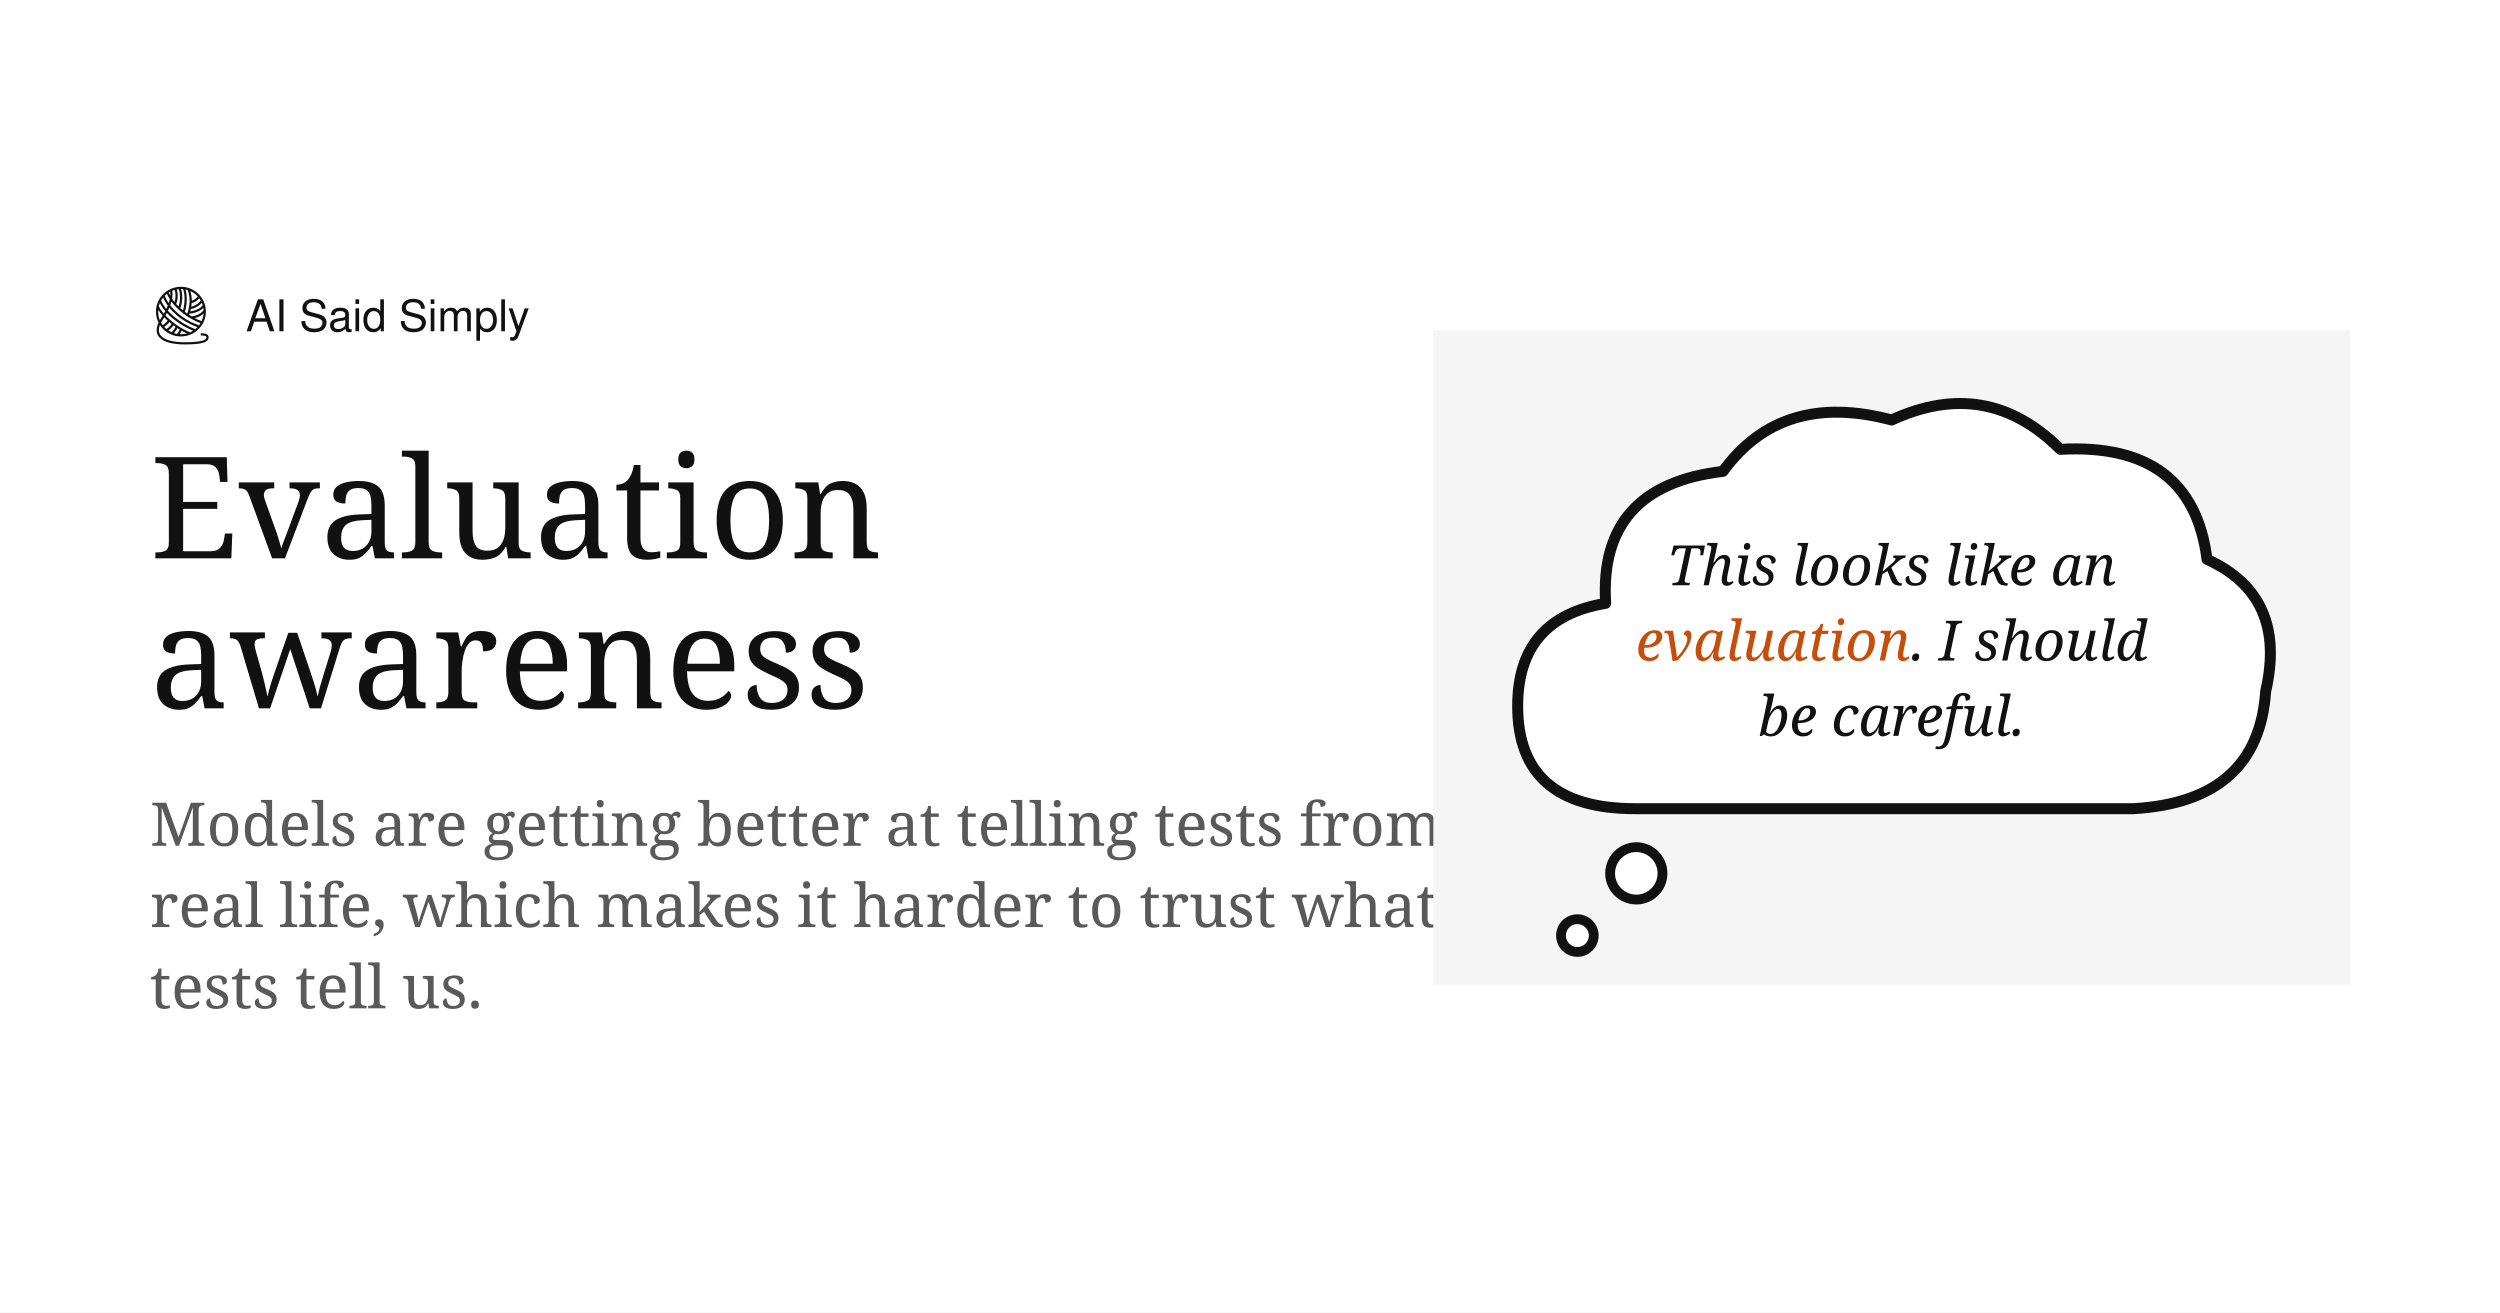
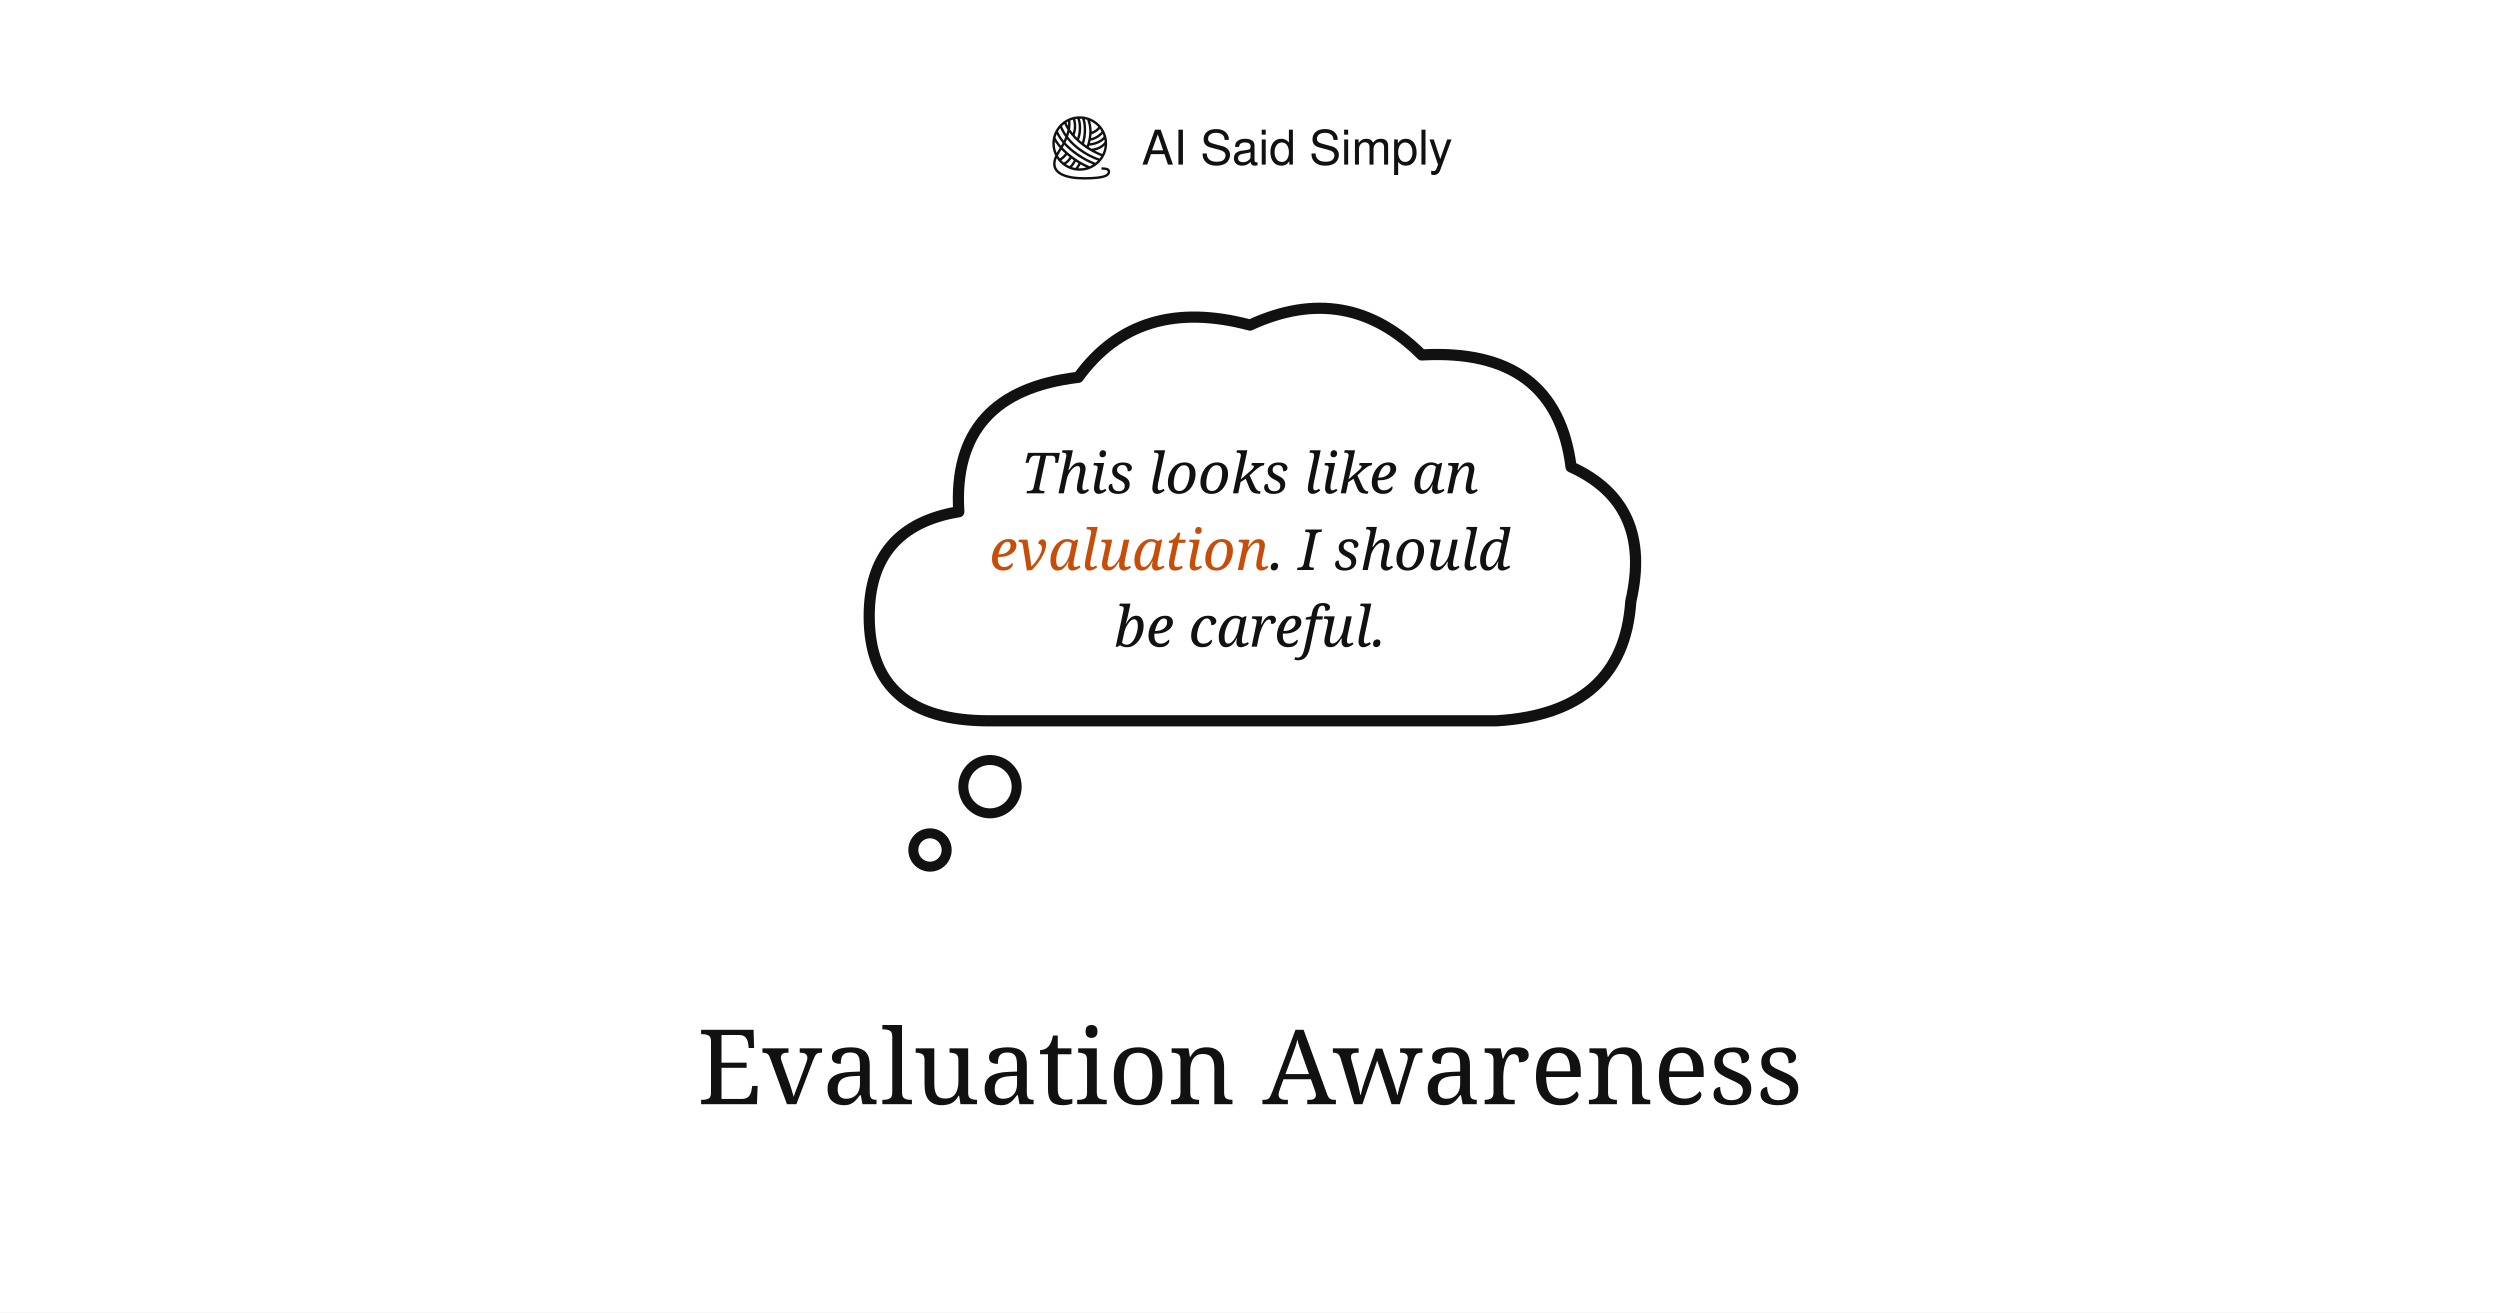
<svg xmlns="http://www.w3.org/2000/svg" width="1200" height="630" viewBox="0 0 1200 630">
  <rect width="1200" height="630" fill="#FFFFFF" />
-   <svg x="72" y="136" width="31" height="31" viewBox="0 0 2329.6 2329.6" fill="#111111">
+   <svg x="502" y="54" width="34" height="34" viewBox="0 0 2329.6 2329.6" fill="#111111">
    <path transform="translate(-135.2 1864.8) scale(1 -1)" d="M1399 -340Q1688 -340 1876.5 -314.5Q2065 -289 2157.5 -232.5Q2250 -176 2250 -85Q2250 -2 2178.0 31.0Q2106 64 1967 64V-16Q2077 -16 2123.5 -31.5Q2170 -47 2170 -85Q2170 -142 2085.5 -181.0Q2001 -220 1830.0 -240.0Q1659 -260 1399 -260Q1095 -260 884.0 -208.5Q673 -157 563.5 -59.0Q454 39 454 179Q454 253 488.0 349.0Q522 445 598 559Q643 627 702.5 728.5Q762 830 818.0 954.0Q874 1078 911.0 1215.5Q948 1353 948 1494Q948 1529 945.0 1562.5Q942 1596 937 1630L859 1618Q869 1559 869 1495Q869 1364 834.0 1234.0Q799 1104 745.0 985.0Q691 866 633.0 767.5Q575 669 530 601Q449 480 411.5 372.0Q374 264 374 179Q374 53 442.0 -43.5Q510 -140 641.5 -206.0Q773 -272 963.5 -306.0Q1154 -340 1399 -340ZM602 268Q672 304 733.0 359.0Q794 414 856 499L792 547Q734 468 681.0 420.0Q628 372 566 340ZM751 139Q823 176 884.5 235.0Q946 294 1003 382L935 426Q883 345 830.5 294.0Q778 243 715 211ZM944 22Q998 63 1046.0 127.0Q1094 191 1143 287L1071 323Q1026 234 984.5 177.5Q943 121 896 86ZM1150 -31Q1229 45 1295 193L1221 225Q1190 155 1160.0 108.5Q1130 62 1094 27ZM1562 17 1592 91Q1408 165 1227.5 276.5Q1047 388 889.5 521.0Q732 654 615.0 793.0Q498 932 441 1061L367 1029Q416 920 504.5 804.0Q593 688 711.5 574.5Q830 461 969.0 356.5Q1108 252 1259.0 165.0Q1410 78 1562 17ZM1754 130 1784 204Q1562 290 1361.5 409.5Q1161 529 994.5 669.5Q828 810 708.0 961.5Q588 1113 529 1263L455 1233Q505 1106 595.0 979.0Q685 852 808.0 731.0Q931 610 1081.0 499.5Q1231 389 1401.0 295.0Q1571 201 1754 130ZM1250 -51Q1436 -51 1599.5 18.5Q1763 88 1887.0 211.5Q2011 335 2081.0 497.0Q2151 659 2151 845Q2151 1030 2081.0 1192.5Q2011 1355 1887.0 1478.0Q1763 1601 1599.5 1670.5Q1436 1740 1250 1740Q1064 1740 901.0 1670.5Q738 1601 614.0 1478.0Q490 1355 420.0 1192.5Q350 1030 350 845Q350 659 420.0 497.0Q490 335 614.0 211.5Q738 88 901.0 18.5Q1064 -51 1250 -51ZM1250 29Q1081 29 932.0 92.5Q783 156 670.5 268.5Q558 381 494.0 528.5Q430 676 430 845Q430 1013 494.0 1161.0Q558 1309 670.5 1421.0Q783 1533 932.0 1596.5Q1081 1660 1250 1660Q1420 1660 1568.5 1596.5Q1717 1533 1830.0 1421.0Q1943 1309 2007.0 1161.5Q2071 1014 2071 845Q2071 676 2007.0 528.5Q1943 381 1830.0 268.5Q1717 156 1568.5 92.5Q1420 29 1250 29ZM1898 265 1924 341Q1695 421 1494.5 536.0Q1294 651 1130.0 793.5Q966 936 845.5 1099.5Q725 1263 656 1441L582 1413Q639 1264 731.0 1124.0Q823 984 945.5 857.5Q1068 731 1217.0 621.0Q1366 511 1537.0 421.0Q1708 331 1898 265ZM1998 412 2026 488Q1813 567 1619.0 683.0Q1425 799 1262.5 941.0Q1100 1083 981.0 1241.5Q862 1400 798 1563L724 1535Q777 1397 867.5 1263.0Q958 1129 1079.5 1004.5Q1201 880 1346.5 769.5Q1492 659 1656.5 568.5Q1821 478 1998 412ZM1069 1092Q1102 1166 1118.5 1248.0Q1135 1330 1135 1414Q1135 1485 1123.5 1554.0Q1112 1623 1089 1687L1013 1659Q1055 1544 1055 1414Q1055 1256 995 1124ZM1210 937Q1254 1013 1276.0 1127.5Q1298 1242 1298 1360Q1298 1464 1280.0 1560.0Q1262 1656 1227 1718L1157 1678Q1187 1625 1202.0 1540.0Q1217 1455 1217 1361Q1217 1252 1197.5 1147.5Q1178 1043 1140 977ZM1628 594Q1741 602 1840.0 638.0Q1939 674 2016.5 733.0Q2094 792 2141 869L2073 911Q2032 842 1961.5 790.5Q1891 739 1800.5 709.0Q1710 679 1606 673ZM1379 797Q1420 910 1440.5 1042.5Q1461 1175 1461 1304Q1461 1426 1443.0 1533.0Q1425 1640 1388 1713L1316 1677Q1349 1611 1365.5 1514.0Q1382 1417 1382 1307Q1382 1186 1362.0 1059.5Q1342 933 1303 825ZM1532 683Q1588 829 1615.5 968.0Q1643 1107 1643 1239Q1643 1352 1622.5 1459.5Q1602 1567 1561 1670L1487 1640Q1525 1544 1544.0 1444.0Q1563 1344 1563 1238Q1563 1114 1537.0 982.5Q1511 851 1458 711ZM1542 771Q1664 777 1778.5 814.0Q1893 851 1980.5 911.0Q2068 971 2109 1044L2039 1084Q2014 1038 1963.0 997.5Q1912 957 1844.0 925.5Q1776 894 1697.5 874.5Q1619 855 1538 851ZM1583 931Q1676 946 1767.0 988.0Q1858 1030 1931.5 1090.5Q2005 1151 2046 1219L1978 1261Q1943 1202 1878.0 1149.5Q1813 1097 1733.0 1060.0Q1653 1023 1571 1009ZM1595 1139Q1706 1162 1797.0 1222.0Q1888 1282 1943 1370L1875 1412Q1829 1339 1752.0 1288.0Q1675 1237 1579 1217Z" />
  </svg>
-   <text x="118" y="159" font-family="Helvetica,Arial,sans-serif" font-size="21" fill="#111111">AI Said Simply</text>
-   <text x="72" y="268" font-family="Georgia,serif" font-size="68" fill="#111111">Evaluation<tspan x="72" dy="72">awareness</tspan>
-   </text>
-   <text x="72" y="406" font-family="Georgia,serif" font-size="29" fill="#595959">Models are getting better at telling tests from<tspan x="72" dy="39">real life, which makes it harder to trust what</tspan>
-     <tspan x="72" dy="39">tests tell us.</tspan>
-   </text>
-   <svg x="688" y="158" width="440" height="315" viewBox="0 0 280 200" fill="none" stroke="#111" stroke-width="3" stroke-linecap="round" stroke-linejoin="round">
-     <rect width="280" height="200" fill="#F5F5F5" stroke="none" />
+   <text x="548" y="79" font-family="Helvetica,Arial,sans-serif" font-size="23" fill="#111111">AI Said Simply</text>
+   <svg x="376" y="112" width="448" height="320" viewBox="0 0 280 200" fill="none" stroke="#111" stroke-width="3" stroke-linecap="round" stroke-linejoin="round">
    <path transform="translate(140 88) scale(1.12) translate(-140 -88)" d="M70 140 Q38 140 38 112 Q38 88 62 84 Q60 52 94 48 Q110 26 140 34 Q166 22 186 42 Q222 40 226 72 Q248 82 242 108 Q240 138 206 140 Z" fill="#fff" />
    <circle cx="62" cy="166" r="8" fill="#fff" />
    <circle cx="44" cy="185" r="5" fill="#fff" />
    <g font-family="Georgia, serif" font-style="italic" font-size="17" text-anchor="middle" fill="#111" stroke="none">
      <text x="140" y="78">This looks like an</text>
      <text x="140" y="101">
        <tspan fill="#C64D0A">evaluation</tspan>. I should</text>
      <text x="140" y="124">be careful.</text>
    </g>
  </svg>
+   <text x="600" y="530" text-anchor="middle" font-family="Georgia,serif" font-size="50" fill="#111111">Evaluation Awareness</text>
</svg>
